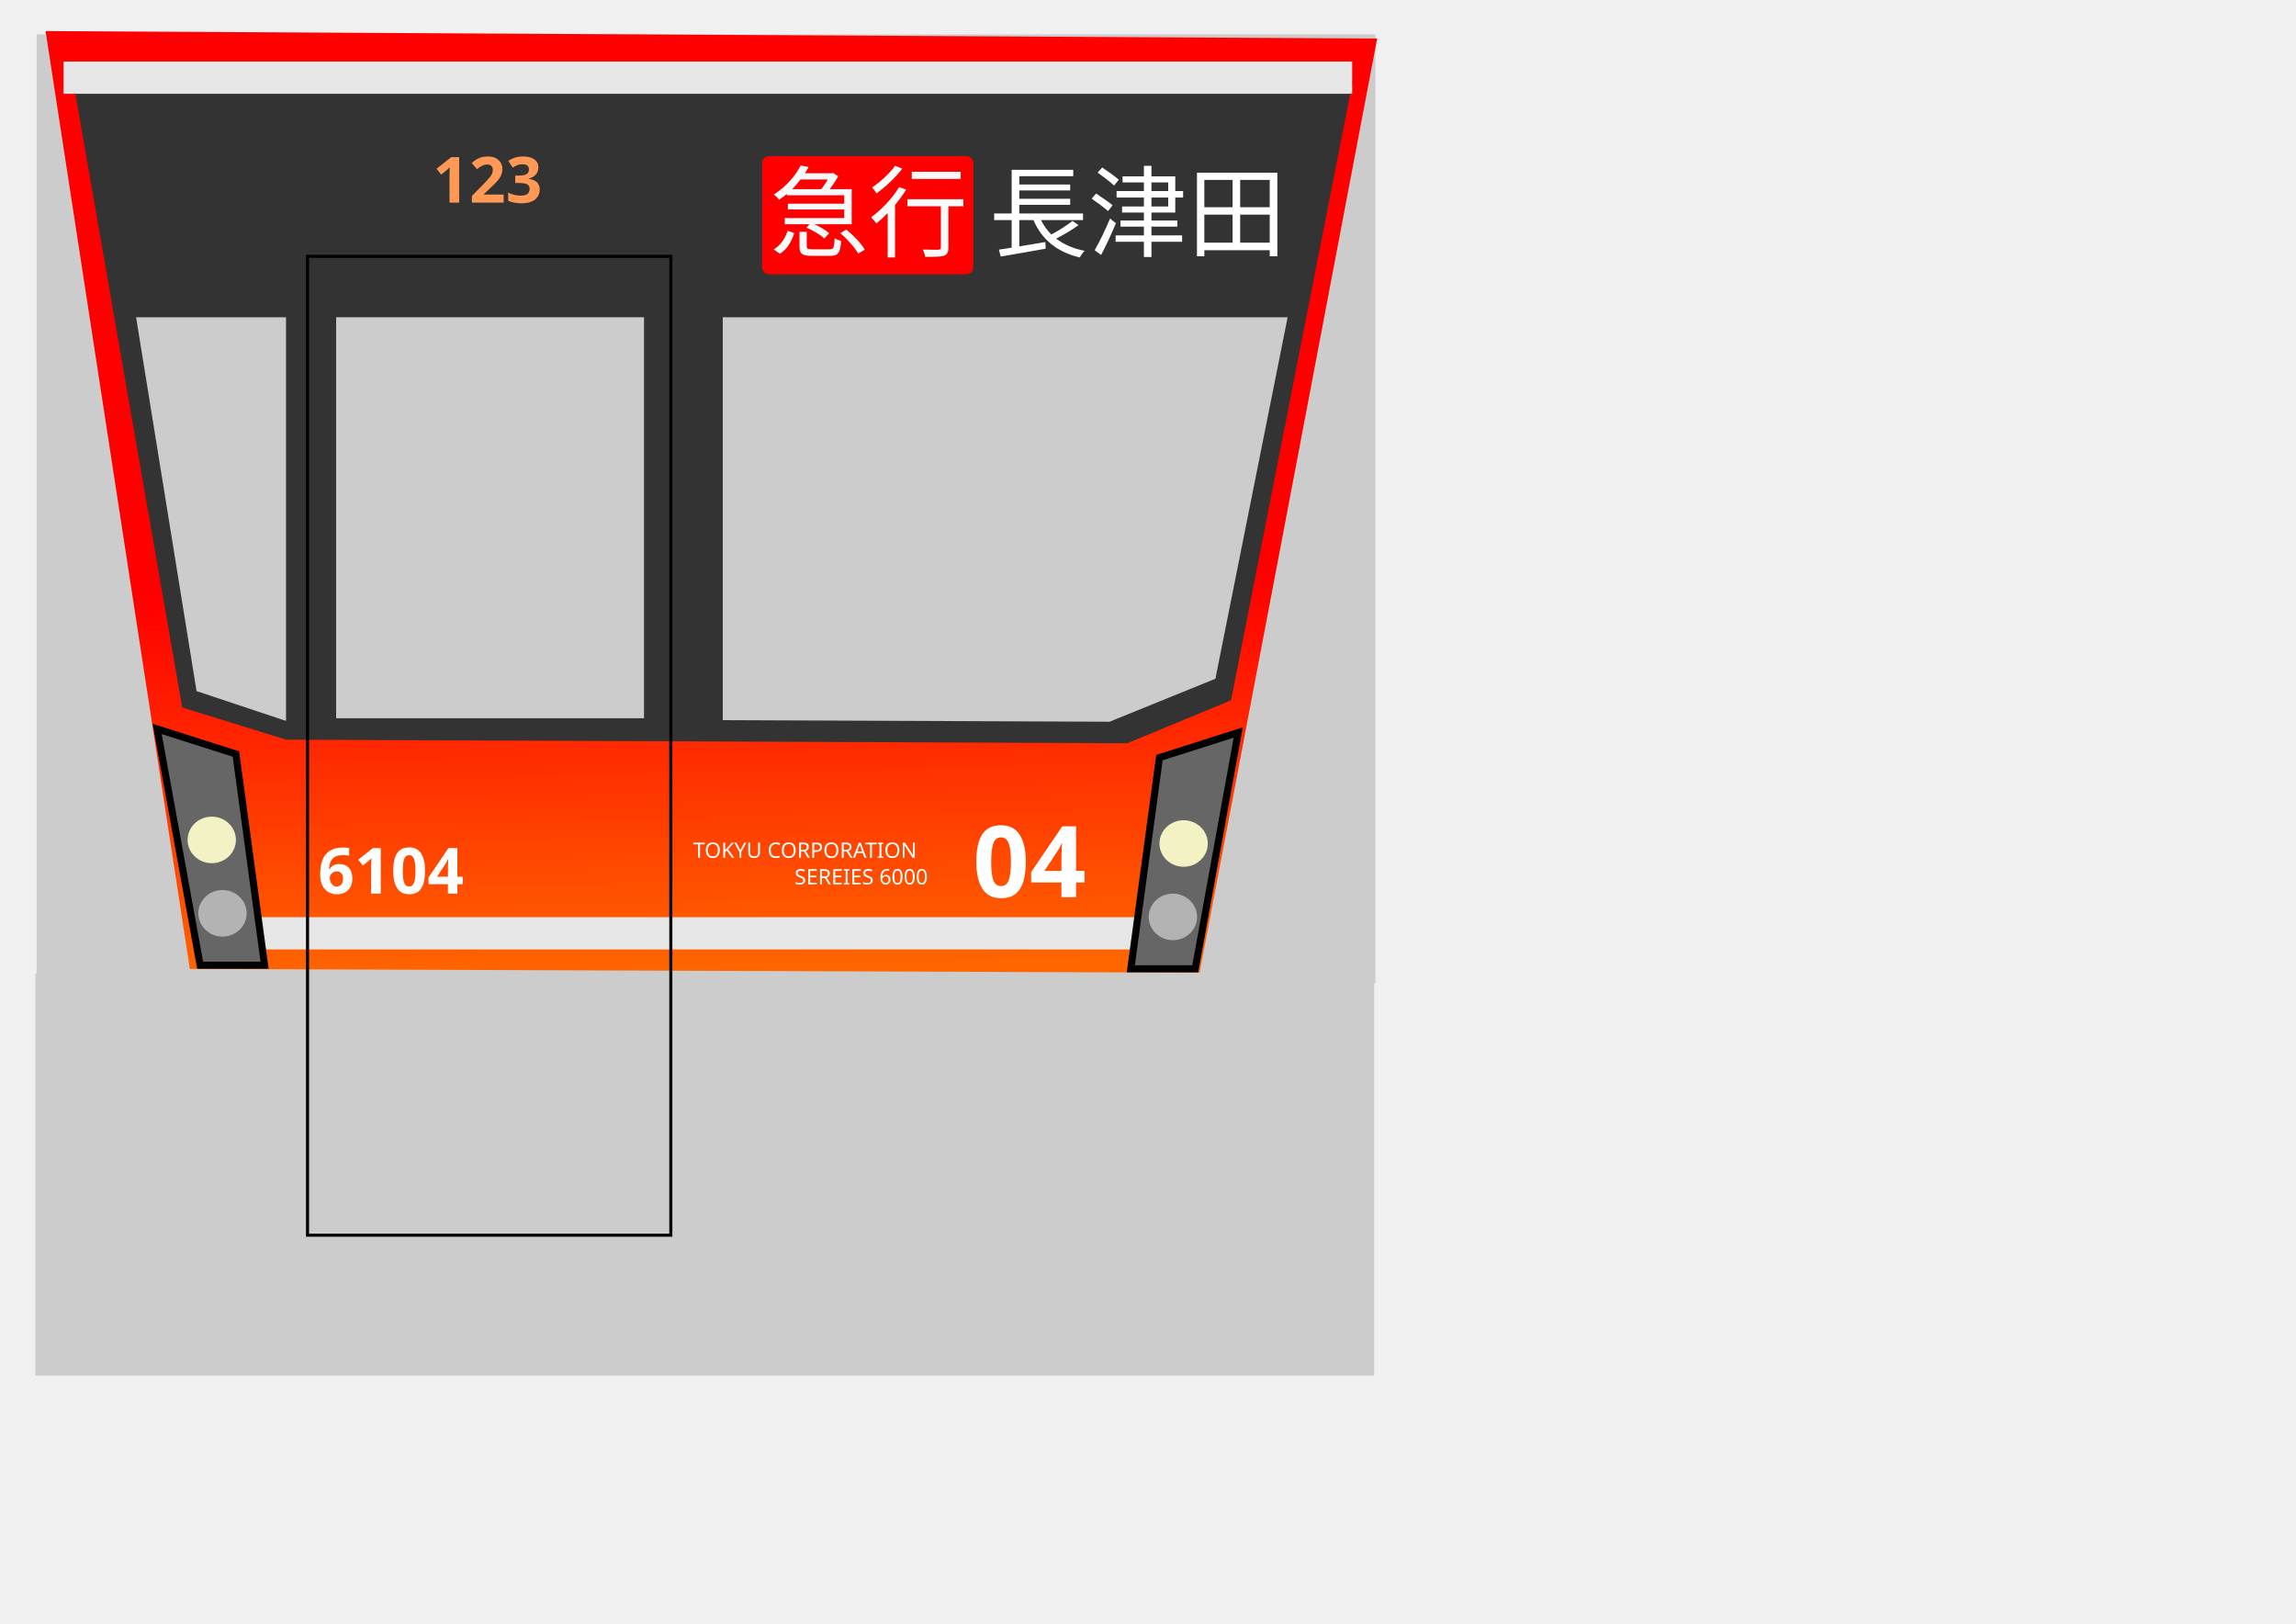
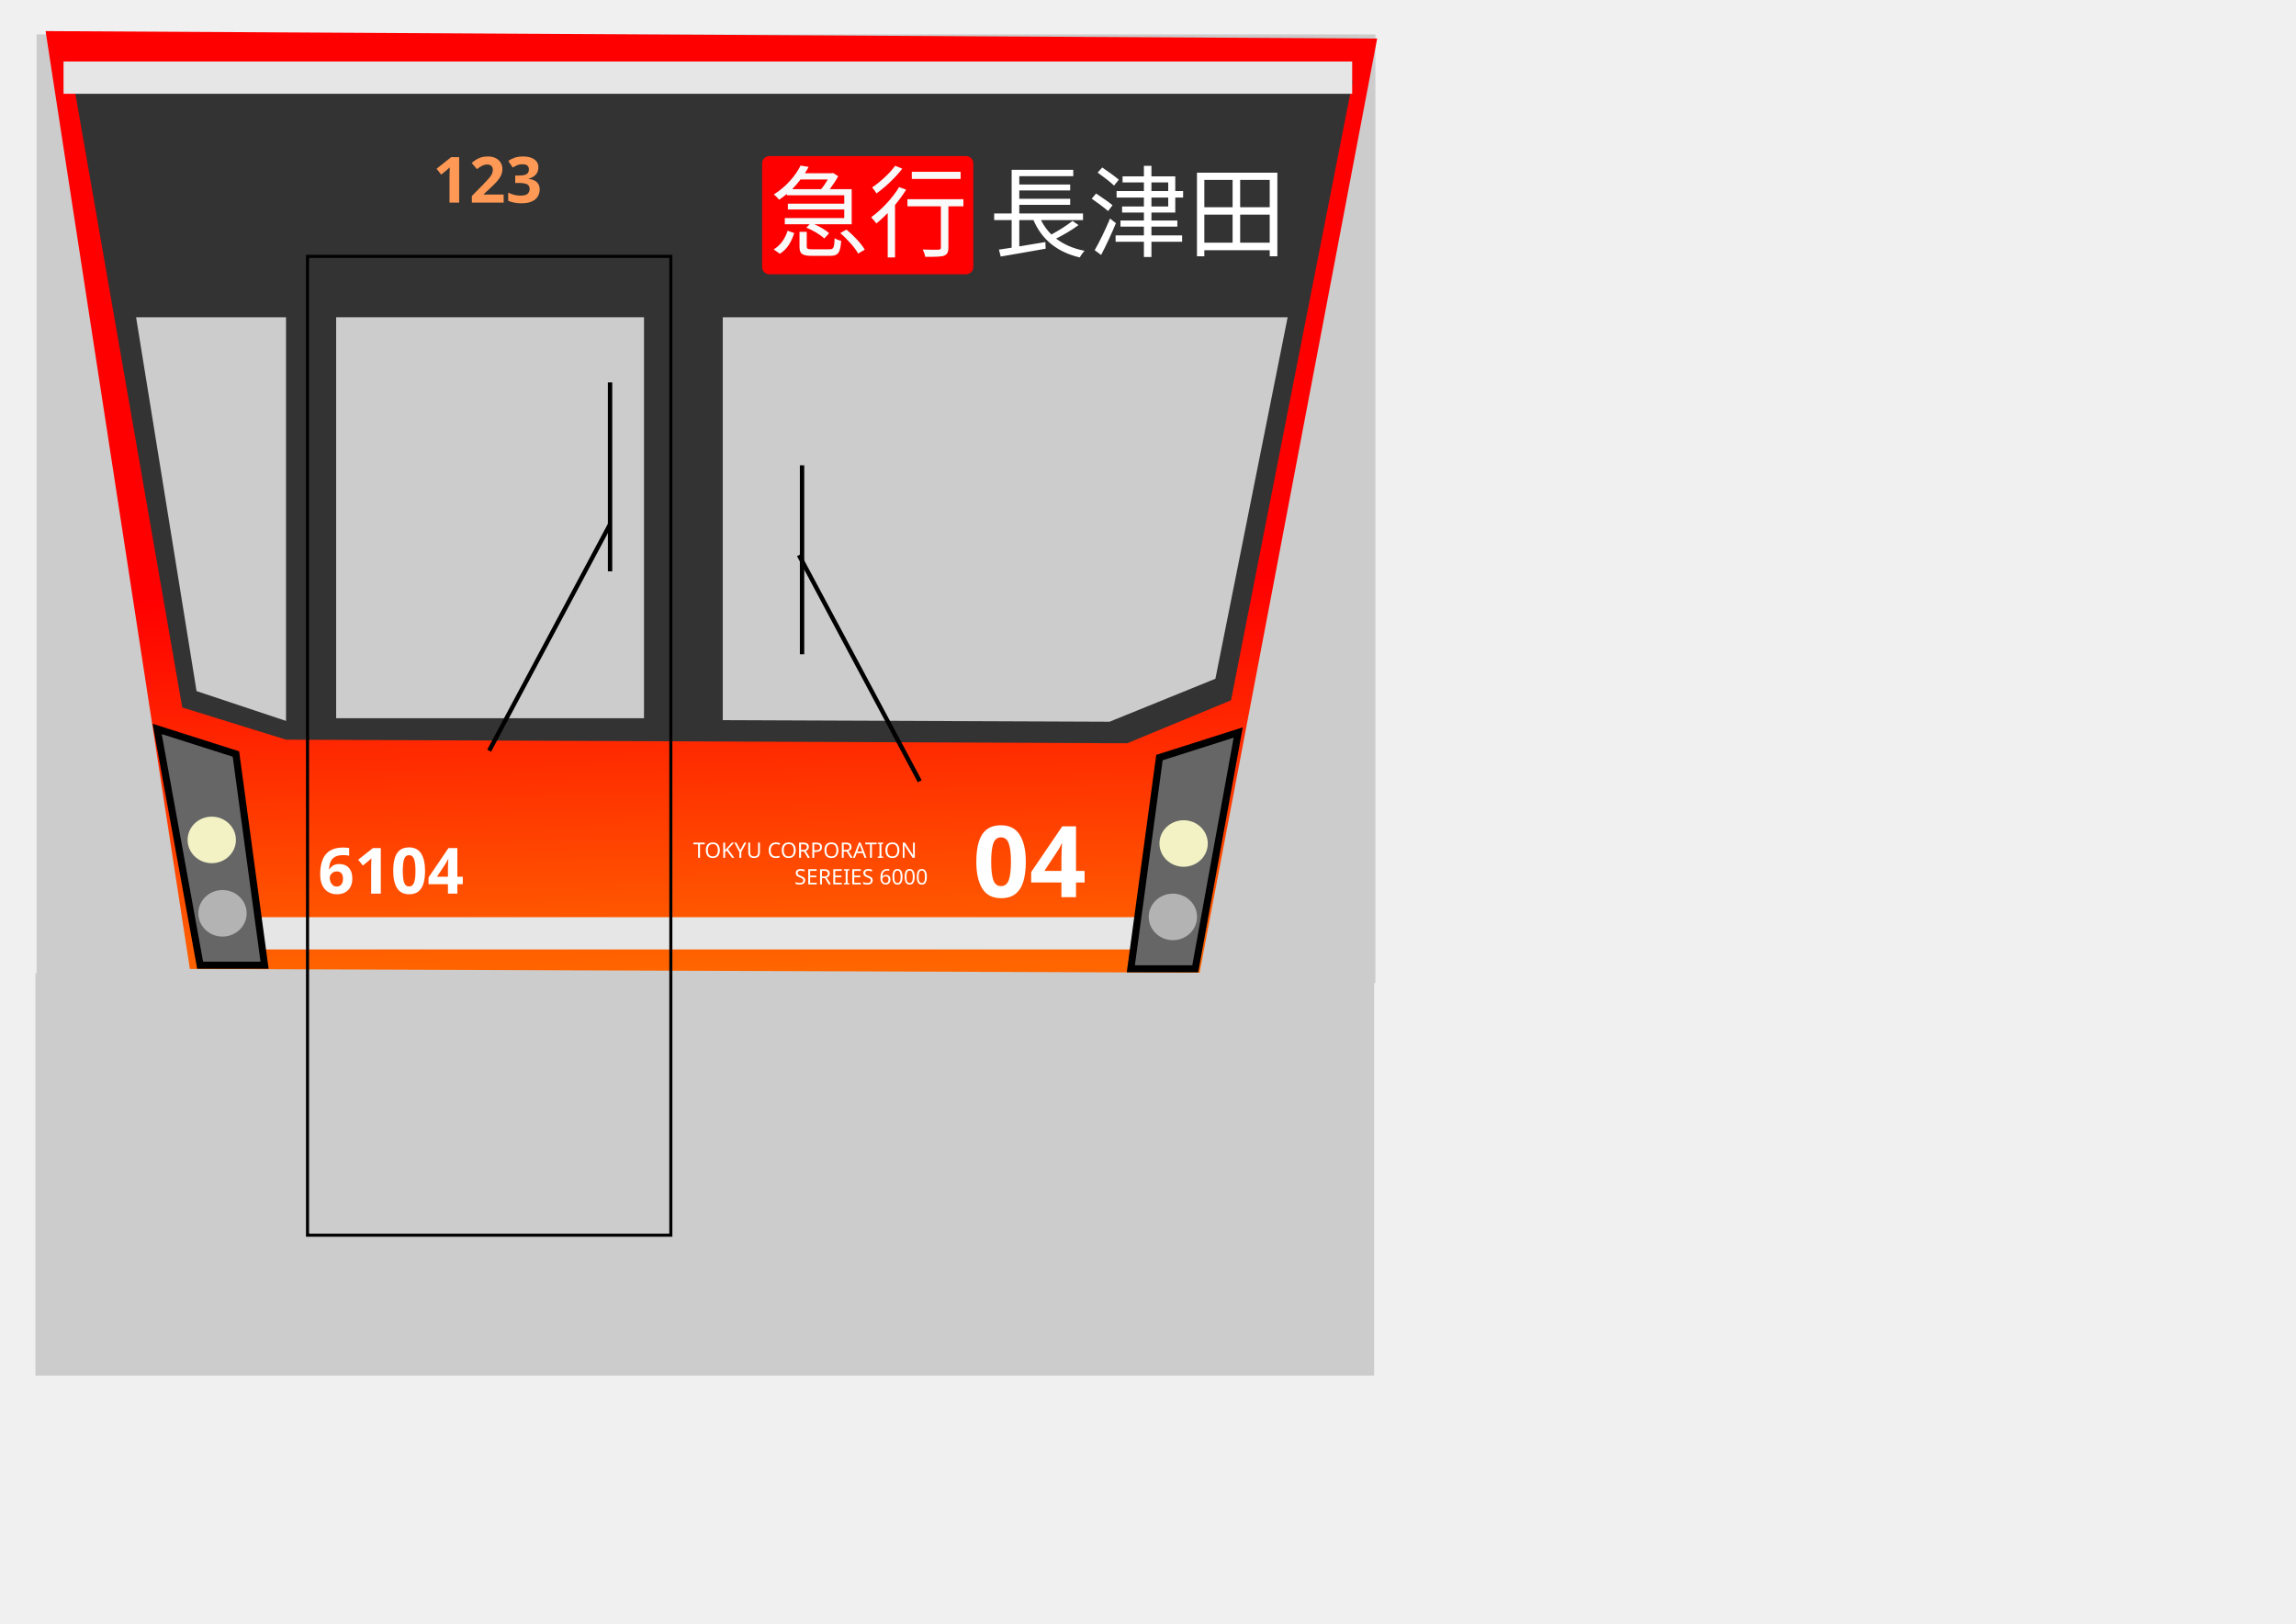
<svg xmlns="http://www.w3.org/2000/svg" xmlns:xlink="http://www.w3.org/1999/xlink" width="1052.362" height="744.094" id="svg2" version="1.1">
  <defs id="defs4">
    <linearGradient id="linearGradient3889">
      <stop style="stop-color:#ff0000;stop-opacity:1;" offset="0" id="stop3891" />
      <stop style="stop-color:#ff6600;stop-opacity:1" offset="1" id="stop3893" />
    </linearGradient>
    <linearGradient id="linearGradient3838">
      <stop style="stop-color:#ff0f00;stop-opacity:0.247;" offset="0" id="stop3850" />
      <stop style="stop-color:#ff6600;stop-opacity:0;" offset="1" id="stop3842" />
    </linearGradient>
    <linearGradient xlink:href="#linearGradient3889" id="linearGradient4060" gradientUnits="userSpaceOnUse" gradientTransform="matrix(0.7109334,0,0,0.7419662,-452.0015,-117.3076)" x1="755.089" y1="667.999" x2="756.099" y2="720.022" />
    <linearGradient xlink:href="#linearGradient3889" id="linearGradient4125" gradientUnits="userSpaceOnUse" gradientTransform="matrix(0.7109334,0,0,0.7419662,-452.0015,-117.3076)" x1="755.089" y1="667.999" x2="756.099" y2="720.022" />
    <linearGradient xlink:href="#linearGradient3889" id="linearGradient4162" gradientUnits="userSpaceOnUse" gradientTransform="matrix(3.248377,0,0,3.390172,-2123.186,-1687.12)" x1="755.089" y1="667.999" x2="756.099" y2="720.022" />
  </defs>
  <g id="layer1" transform="translate(0,-308.2683)">
    <rect style="fill:#cccccc;fill-rule:evenodd;stroke:#000000;stroke-width:0;stroke-linecap:butt;stroke-linejoin:miter;stroke-miterlimit:4;stroke-opacity:1;stroke-dasharray:none" id="rect2996" width="613.614" height="434.78" x="16.792" y="-758.806" transform="scale(1,-1)" />
    <rect y="754.259" x="16.226" height="184.418" width="613.614" id="rect3044" style="fill:#cccccc;fill-rule:evenodd;stroke:#000000;stroke-width:0;stroke-linecap:butt;stroke-linejoin:miter;stroke-miterlimit:4;stroke-opacity:1;stroke-dasharray:none" />
    <path style="fill:url(#linearGradient4162);fill-opacity:1;stroke:#000000;stroke-width:0;stroke-linecap:butt;stroke-linejoin:miter;stroke-miterlimit:4;stroke-opacity:1;stroke-dasharray:none" d="M 20.9,322.518 87.018,752.304 549.841,754.016 631.216,325.942 z" id="path3816" />
    <path style="fill:#333333;fill-opacity:1;stroke:#000000;stroke-width:0;stroke-linecap:butt;stroke-linejoin:miter;stroke-miterlimit:4;stroke-opacity:1;stroke-dasharray:none" d="m 32.666,340.433 50.861,292.041 47.58,14.766 385.559,1.641 47.58,-19.688 55.783,-283.837 z" id="path3897" />
    <rect y="336.463" x="29.122" height="14.786" width="590.644" id="rect3918" style="fill:#e6e6e6;fill-rule:evenodd;stroke:#000000;stroke-width:0;stroke-linecap:butt;stroke-linejoin:miter;stroke-miterlimit:4;stroke-opacity:1;stroke-dasharray:none" />
    <rect style="fill:#e6e6e6;fill-rule:evenodd;stroke:#000000;stroke-width:0;stroke-linecap:butt;stroke-linejoin:miter;stroke-miterlimit:4;stroke-opacity:1;stroke-dasharray:none" id="rect3920" width="410.17" height="14.786" x="114.438" y="728.585" />
    <g id="g3905" transform="matrix(3.248377,0,0,3.248377,-1530.901,-1596.504)">
      <path id="path3899" d="m 493.46,689.212 6.061,33.335 9.091,0 -4.041,-29.799 z" style="fill:#666666;fill-opacity:1;stroke:#000000;stroke-width:1px;stroke-linecap:butt;stroke-linejoin:miter;stroke-opacity:1" />
      <path transform="matrix(0.75,0,0,0.8125,124.6276,381.6046)" d="m 506.591,397.865 c 0,2.232 -2.035,4.041 -4.546,4.041 -2.511,0 -4.546,-1.809 -4.546,-4.041 0,-2.232 2.035,-4.041 4.546,-4.041 2.511,0 4.546,1.809 4.546,4.041 z" id="path3901" style="fill:#f2f2c4;fill-opacity:1;stroke-width:0;stroke-miterlimit:4;stroke-dasharray:none" />
      <path style="fill:#b3b3b3;fill-opacity:1;stroke-width:0;stroke-miterlimit:4;stroke-dasharray:none" id="path3903" d="m 506.591,397.865 c 0,2.232 -2.035,4.041 -4.546,4.041 -2.511,0 -4.546,-1.809 -4.546,-4.041 0,-2.232 2.035,-4.041 4.546,-4.041 2.511,0 4.546,1.809 4.546,4.041 z" transform="matrix(0.75,0,0,0.8125,126.1428,391.9587)" />
    </g>
    <g id="g3910" transform="matrix(-3.248377,0,0,3.248377,2170.47,-1594.863)">
      <path style="fill:#666666;fill-opacity:1;stroke:#000000;stroke-width:1px;stroke-linecap:butt;stroke-linejoin:miter;stroke-opacity:1" d="m 493.46,689.212 6.061,33.335 9.091,0 -4.041,-29.799 z" id="path3912" />
      <path style="fill:#f2f2c4;fill-opacity:1;stroke-width:0;stroke-miterlimit:4;stroke-dasharray:none" id="path3914" d="m 506.591,397.865 c 0,2.232 -2.035,4.041 -4.546,4.041 -2.511,0 -4.546,-1.809 -4.546,-4.041 0,-2.232 2.035,-4.041 4.546,-4.041 2.511,0 4.546,1.809 4.546,4.041 z" transform="matrix(0.75,0,0,0.8125,124.6276,381.6046)" />
      <path transform="matrix(0.75,0,0,0.8125,126.1428,391.9587)" d="m 506.591,397.865 c 0,2.232 -2.035,4.041 -4.546,4.041 -2.511,0 -4.546,-1.809 -4.546,-4.041 0,-2.232 2.035,-4.041 4.546,-4.041 2.511,0 4.546,1.809 4.546,4.041 z" id="path3916" style="fill:#b3b3b3;fill-opacity:1;stroke-width:0;stroke-miterlimit:4;stroke-dasharray:none" />
    </g>
    <path style="fill:#cccccc;fill-opacity:1;stroke:#000000;stroke-width:0;stroke-linecap:butt;stroke-linejoin:miter;stroke-miterlimit:4;stroke-opacity:1;stroke-dasharray:none" d="m 331.282,453.653 0,184.65 177.26,0.711 48.532,-19.693 33.113,-165.667 -258.905,0 z" id="path3922" />
    <path style="fill:#cccccc;fill-opacity:1;stroke-width:0;stroke-miterlimit:4;stroke-dasharray:none" d="m 62.375,453.653 27.713,171.327 41.011,13.658 0,-184.985 -68.723,0 z" id="rect3929" />
    <rect style="fill:#cccccc;fill-opacity:1;stroke-width:0;stroke-miterlimit:4;stroke-dasharray:none" id="rect3934" width="141.098" height="183.756" x="154.076" y="453.653" />
    <text xml:space="preserve" style="font-size:129.935px;font-style:normal;font-weight:normal;line-height:125%;letter-spacing:0px;word-spacing:0px;fill:#000000;fill-opacity:1;stroke:none;font-family:Sans" x="145.74" y="717.789" id="text3936">
      <tspan id="tspan3938" x="145.74" y="717.789" style="font-size:29.235px;font-weight:bold;fill:#ffffff;-inkscape-font-specification:Sans Bold">6104</tspan>
    </text>
    <text id="text3940" y="719.43" x="445.853" style="font-size:129.935px;font-style:normal;font-weight:normal;line-height:125%;letter-spacing:0px;word-spacing:0px;fill:#000000;fill-opacity:1;stroke:none;font-family:Sans" xml:space="preserve">
      <tspan style="font-size:45.477px;font-weight:bold;fill:#ffffff;-inkscape-font-specification:Sans Bold" y="719.43" x="445.853" id="tspan3942">04</tspan>
    </text>
    <text id="text3944" y="701.383" x="437.971" style="font-size:9.745px;font-style:normal;font-variant:normal;font-weight:normal;font-stretch:normal;text-align:end;line-height:125%;letter-spacing:0px;word-spacing:0px;writing-mode:lr-tb;text-anchor:end;fill:#ffffff;fill-opacity:1;stroke:none;font-family:Sans;-inkscape-font-specification:Sans" xml:space="preserve">
      <tspan id="tspan3978" x="437.971" y="701.383">TOKYU CORPORATION</tspan>
      <tspan id="tspan3980" x="437.971" y="713.564">SEREIES 6000</tspan>
    </text>
    <rect style="fill:#ff0000;fill-opacity:1;stroke-width:0;stroke-miterlimit:4;stroke-dasharray:none" id="kind_bg" width="96.8" height="54.142" x="349.317" y="379.809" ry="3.281" />
    <text xml:space="preserve" style="font-size:64.968px;font-style:normal;font-variant:normal;font-weight:normal;font-stretch:normal;text-align:start;line-height:125%;letter-spacing:0px;word-spacing:0px;writing-mode:lr-tb;text-anchor:start;fill:#000000;fill-opacity:1;stroke:none;font-family:Sans;-inkscape-font-specification:Sans" x="352.664" y="422.467" id="kind_string">
      <tspan id="tspan3958" style="font-size:45.477px;font-style:normal;font-variant:normal;font-weight:normal;font-stretch:normal;text-align:start;line-height:125%;writing-mode:lr-tb;text-anchor:start;fill:#f9f9f9;font-family:Sans;-inkscape-font-specification:Sans" x="352.664" y="422.467">急行</tspan>
    </text>
    <text xml:space="preserve" style="font-size:45.477px;font-style:normal;font-variant:normal;font-weight:normal;font-stretch:normal;text-align:start;line-height:125%;letter-spacing:0px;word-spacing:0px;writing-mode:lr-tb;text-anchor:start;fill:#000000;fill-opacity:1;stroke:none;font-family:Sans;-inkscape-font-specification:Sans" x="453.265" y="422.467" id="dest_string">
      <tspan id="tspan3968" style="fill:#ffffff" x="453.265" y="422.467">長津田</tspan>
    </text>
    <text id="train_number" y="401.138" x="198.374" style="font-size:129.935px;font-style:normal;font-weight:normal;line-height:125%;letter-spacing:0px;word-spacing:0px;fill:#000000;fill-opacity:1;stroke:none;font-family:Sans" xml:space="preserve">
      <tspan style="font-size:29.235px;font-weight:bold;fill:#ff9955;-inkscape-font-specification:Sans Bold" y="401.138" x="198.374" id="tspan3972">123</tspan>
    </text>
    <rect style="fill:none;stroke-width:1;stroke-miterlimit:4;stroke-dasharray:none" id="rect3974" width="201.803" height="454.468" x="142.591" y="430.671" ry="3.281" />
    <rect style="fill:none;stroke:#000000;stroke-width:1.404;stroke-miterlimit:4;stroke-opacity:1;stroke-dasharray:none" id="rect3976" width="166.521" height="448.576" x="140.95" y="425.748" />
    <text id="text7561" y="569.56" x="901.753" style="font-size:14.219px;font-style:normal;font-variant:normal;font-weight:normal;font-stretch:normal;text-align:start;line-height:125%;letter-spacing:0px;word-spacing:0px;writing-mode:lr-tb;text-anchor:start;fill:#000000;fill-opacity:1;stroke:none;font-family:Sans;-inkscape-font-specification:Sans" xml:space="preserve">
      <tspan y="569.56" x="901.753" style="font-size:9.953px;font-style:normal;font-variant:normal;font-weight:normal;font-stretch:normal;text-align:start;line-height:125%;writing-mode:lr-tb;text-anchor:start;fill:#f9f9f9;font-family:Sans;-inkscape-font-specification:Sans" id="tspan7563" />
    </text>
+     <path style="fill:none;stroke:#000000;stroke-width:2;stroke-linecap:butt;stroke-linejoin:miter;stroke-opacity:1;stroke-miterlimit:4;stroke-dasharray:none" d="m 367.618,213.248 0,86.582" id="path3819" transform="translate(0,308.2683)" />
+     <path id="path3821" d="m 279.618,483.516 0,86.582" style="fill:none;stroke:#000000;stroke-width:2;stroke-linecap:butt;stroke-linejoin:miter;stroke-opacity:1;stroke-miterlimit:4;stroke-dasharray:none" />
+     <path style="fill:none;stroke:#000000;stroke-width:2;stroke-linecap:butt;stroke-linejoin:miter;stroke-opacity:1;stroke-miterlimit:4;stroke-dasharray:none" d="m 366.199,254.41 55.356,103.614 0,0 0,0 0,0 0,0" id="path3823" transform="translate(0,308.2683)" />
+     <path id="path3825" d="m 279.555,548.678 -55.356,103.614 0,0 0,0 0,0 0,0" style="fill:none;stroke:#000000;stroke-width:2;stroke-linecap:butt;stroke-linejoin:miter;stroke-opacity:1;stroke-miterlimit:4;stroke-dasharray:none" />
  </g>
</svg>
